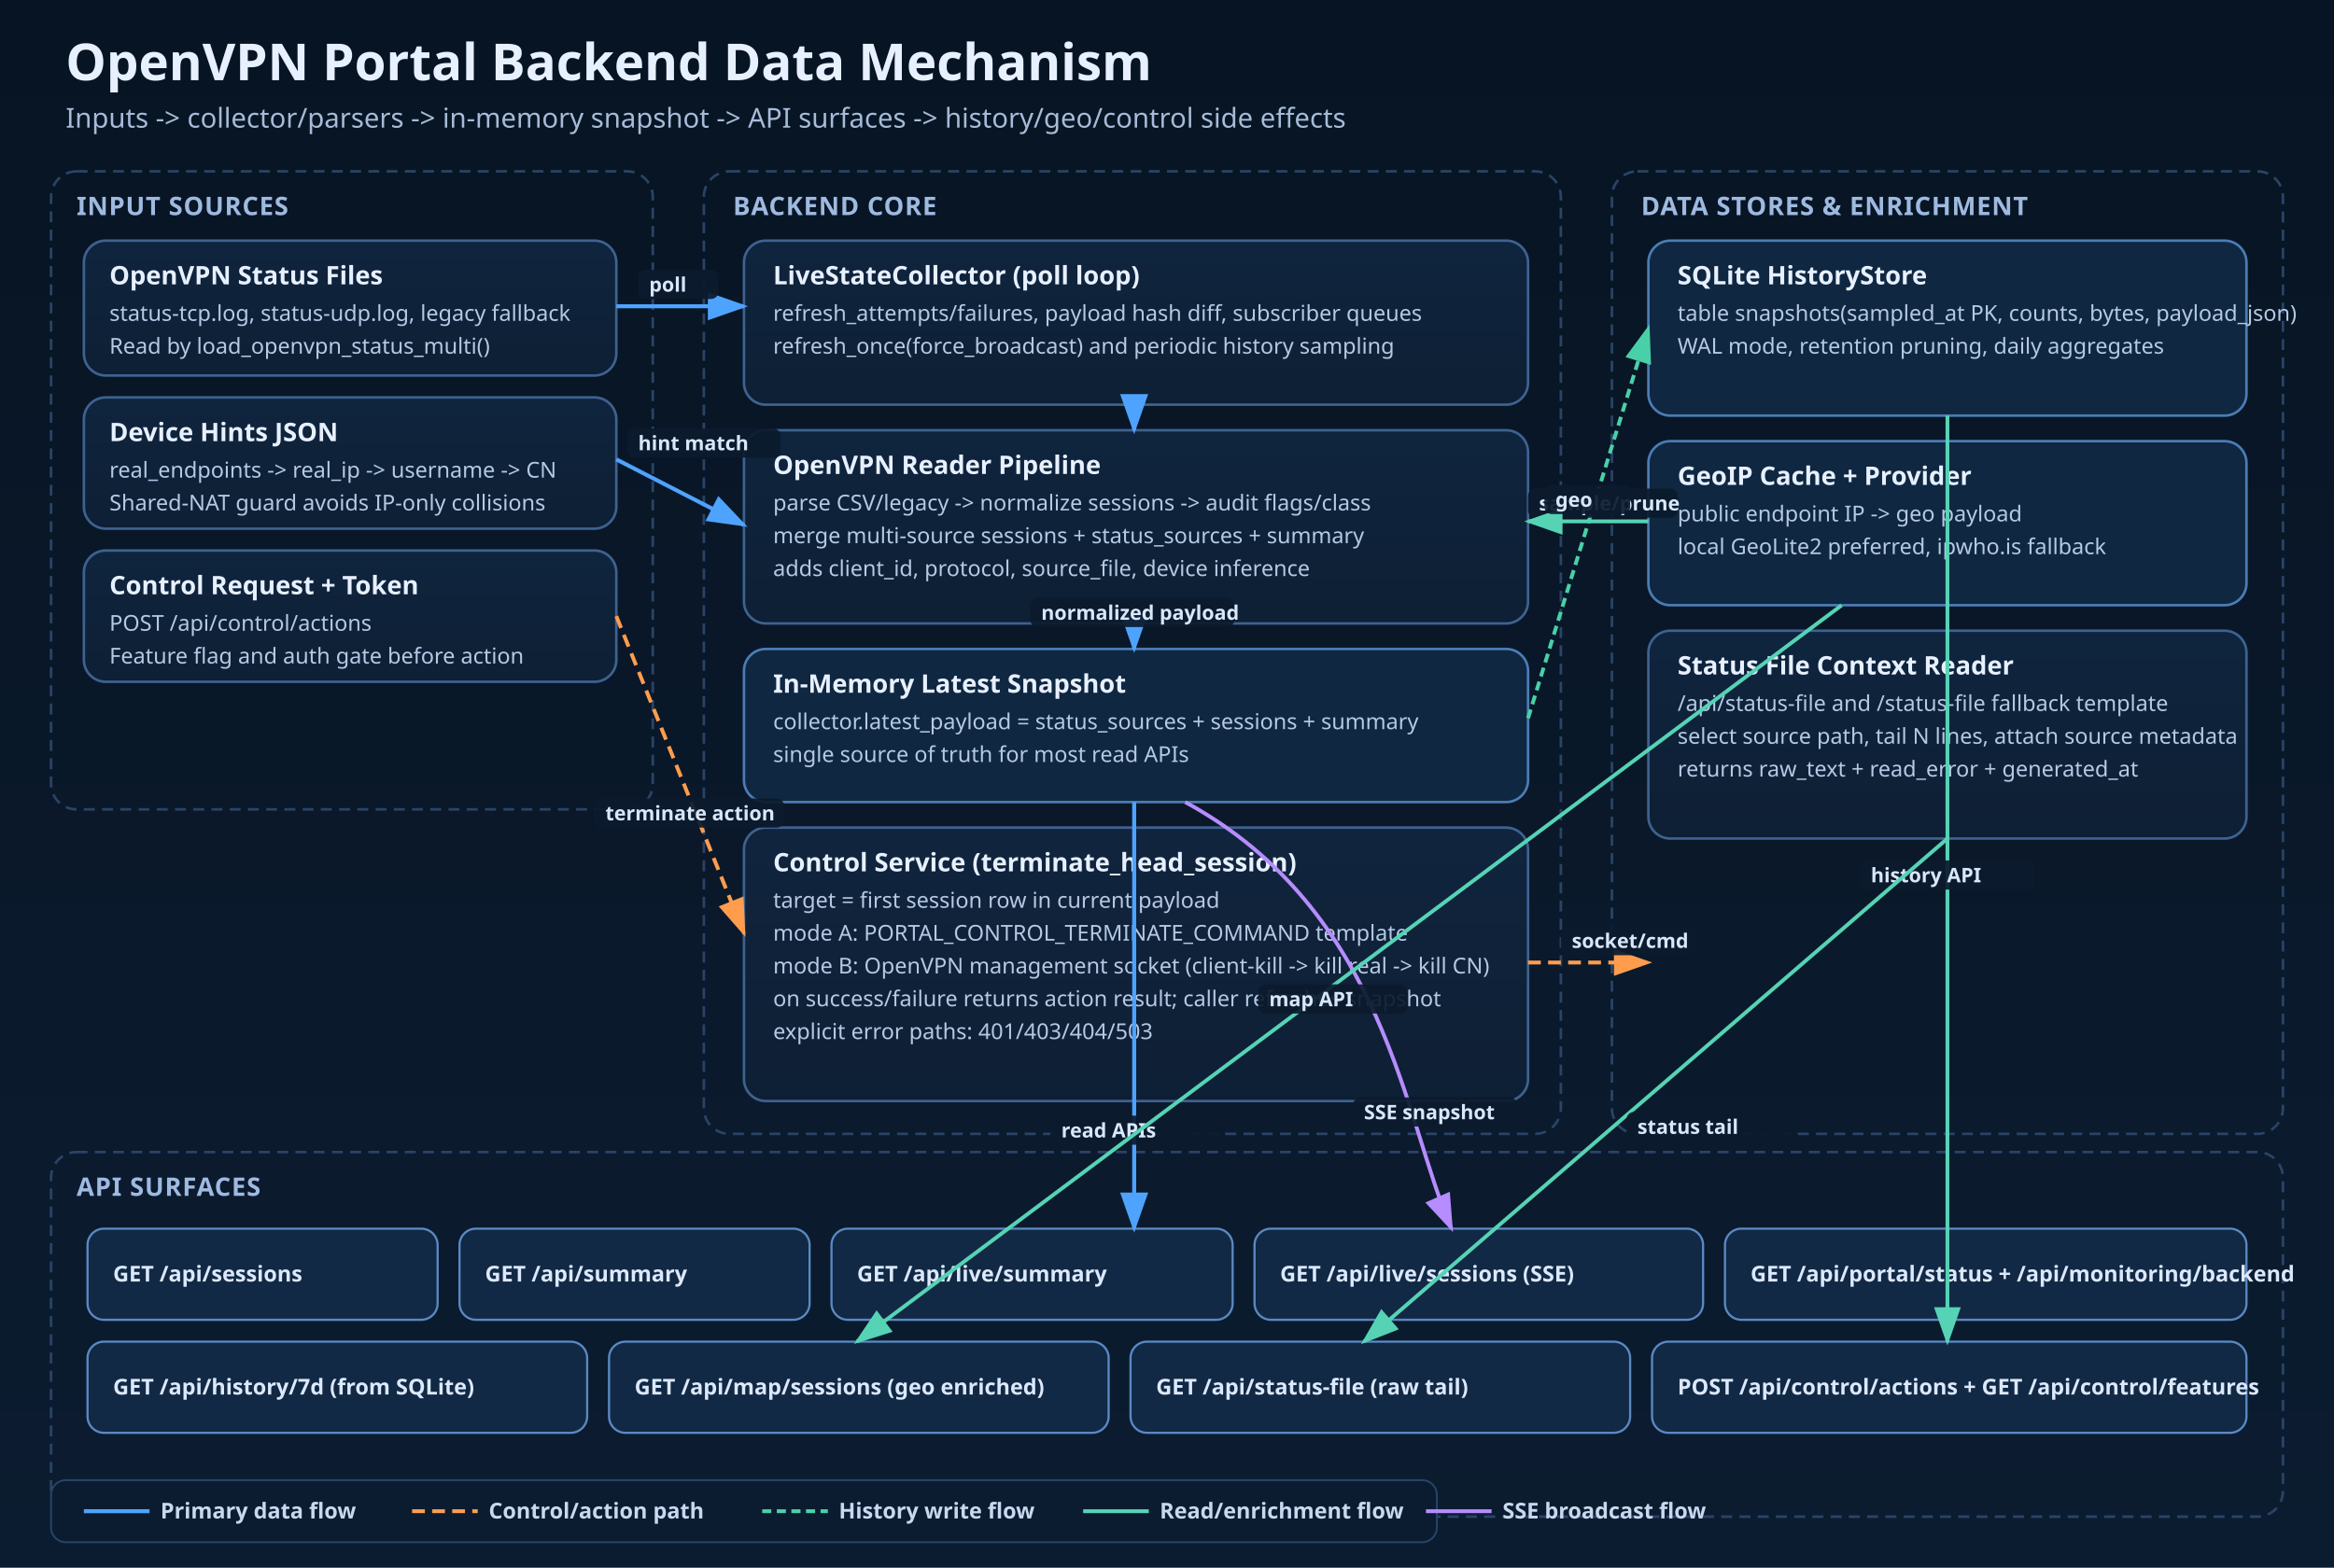
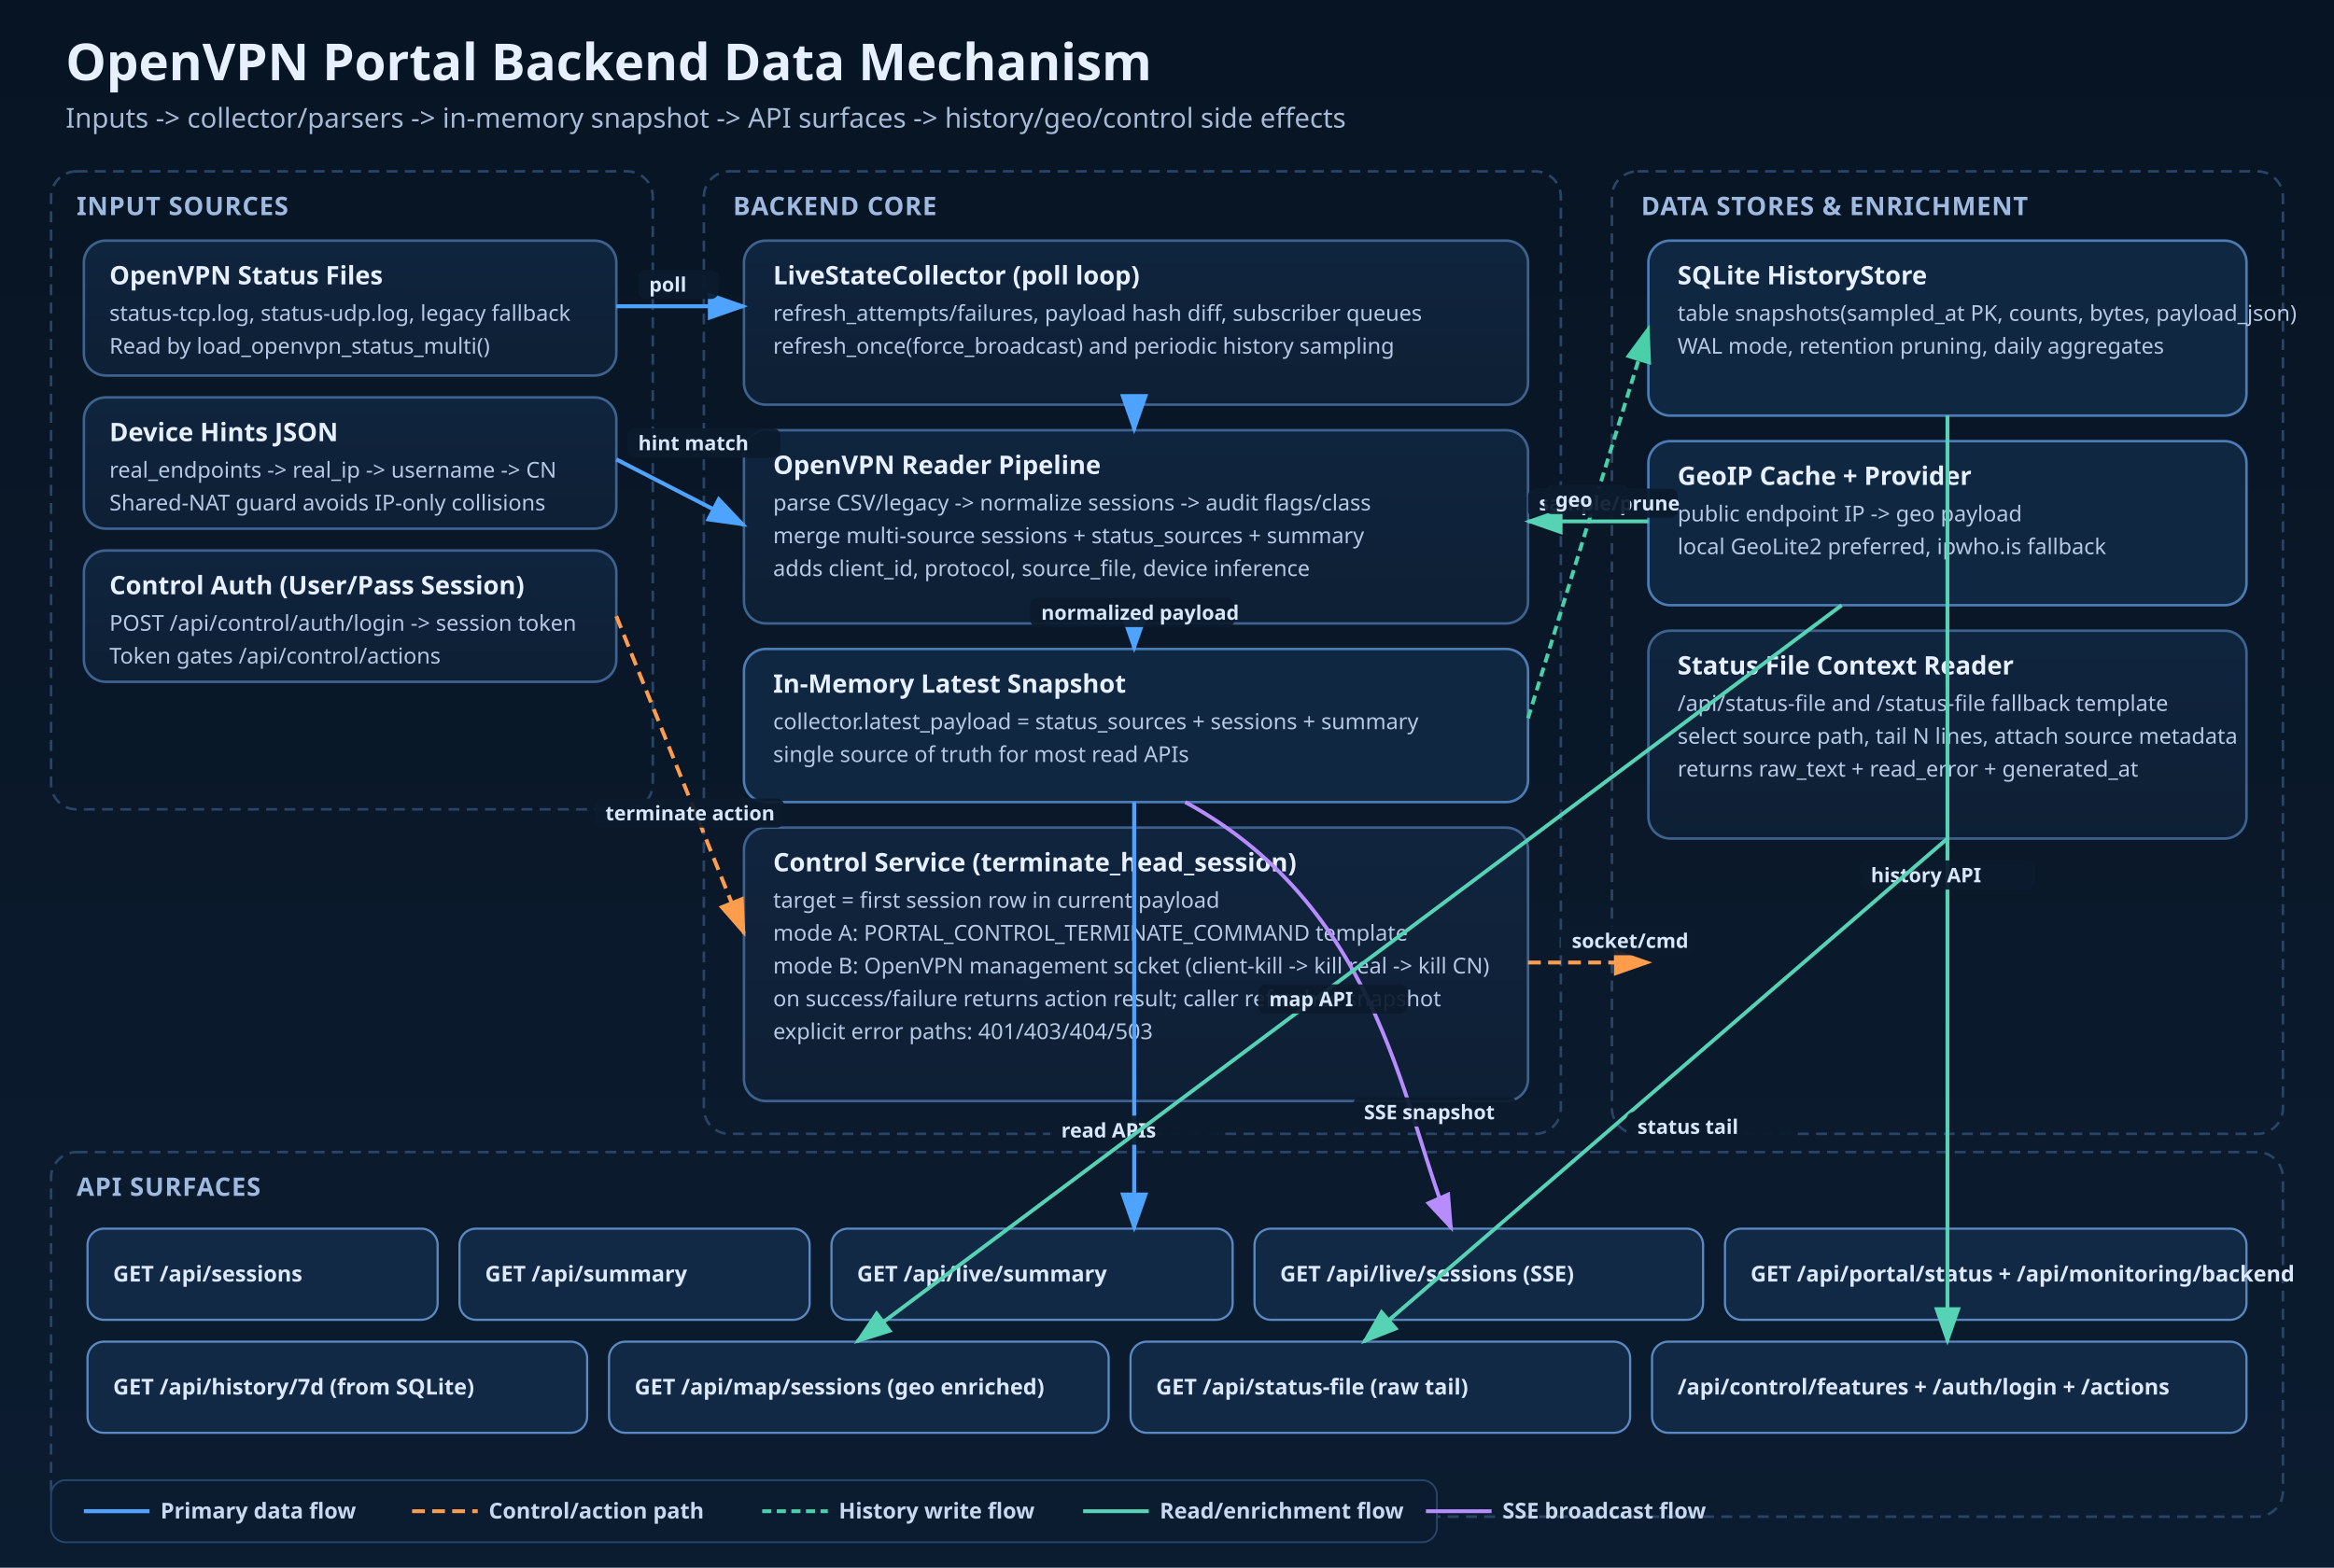
<svg xmlns="http://www.w3.org/2000/svg" viewBox="0 0 1280 860" role="img" aria-labelledby="title desc">
  <defs>
    <linearGradient id="bg" x1="0" y1="0" x2="0" y2="1">
      <stop offset="0%" stop-color="#071423" />
      <stop offset="100%" stop-color="#0c1c30" />
    </linearGradient>
    <linearGradient id="panel" x1="0" y1="0" x2="0" y2="1">
      <stop offset="0%" stop-color="#10253f" stop-opacity="0.95" />
      <stop offset="100%" stop-color="#0e2035" stop-opacity="0.95" />
    </linearGradient>
    <style>
      .title { font: 700 28px "Avenir Next", "Segoe UI", sans-serif; fill: #e7f0ff; }
      .subtitle { font: 500 15px "Avenir Next", "Segoe UI", sans-serif; fill: #a7bbd8; }
      .group { fill: none; stroke: #2a4466; stroke-width: 1.4; stroke-dasharray: 6 4; }
      .groupLabel { font: 700 14px "Avenir Next", "Segoe UI", sans-serif; fill: #9fbae0; letter-spacing: 0.03em; }
      .node { fill: url(#panel); stroke: #3e628f; stroke-width: 1.4; rx: 12; }
      .nodeTitle { font: 700 14px "Avenir Next", "Segoe UI", sans-serif; fill: #e7f0ff; }
      .nodeBody { font: 500 12px "Avenir Next", "Segoe UI", sans-serif; fill: #b6c9e4; }
      .store { fill: #0f2740; stroke: #4b7cb4; stroke-width: 1.4; }
      .api { fill: #112944; stroke: #5a89c2; stroke-width: 1.2; rx: 9; }
      .apiText { font: 600 12px "Avenir Next", "Segoe UI", sans-serif; fill: #dce8fb; }
      .legendText { font: 600 12px "Avenir Next", "Segoe UI", sans-serif; fill: #c8d9ef; }
      .arrowData { stroke: #4ea3ff; stroke-width: 2.2; fill: none; }
      .arrowControl { stroke: #ff9d4d; stroke-width: 2.1; fill: none; stroke-dasharray: 7 4; }
      .arrowWrite { stroke: #4ad0a8; stroke-width: 2.1; fill: none; stroke-dasharray: 5 3; }
      .arrowRead { stroke: #56d3b5; stroke-width: 2.1; fill: none; }
      .arrowSse { stroke: #b68cff; stroke-width: 2.1; fill: none; }
      .labelBg { fill: #0b1a2d; opacity: 0.92; rx: 4; }
      .labelText { font: 600 11px "Avenir Next", "Segoe UI", sans-serif; fill: #d9e7fa; }
    </style>
    <marker id="arrowBlue" markerWidth="10" markerHeight="7" refX="9" refY="3.5" orient="auto">
      <polygon points="0 0, 10 3.5, 0 7" fill="#4ea3ff" />
    </marker>
    <marker id="arrowOrange" markerWidth="10" markerHeight="7" refX="9" refY="3.5" orient="auto">
      <polygon points="0 0, 10 3.5, 0 7" fill="#ff9d4d" />
    </marker>
    <marker id="arrowGreen" markerWidth="10" markerHeight="7" refX="9" refY="3.5" orient="auto">
      <polygon points="0 0, 10 3.5, 0 7" fill="#4ad0a8" />
    </marker>
    <marker id="arrowMint" markerWidth="10" markerHeight="7" refX="9" refY="3.5" orient="auto">
      <polygon points="0 0, 10 3.5, 0 7" fill="#56d3b5" />
    </marker>
    <marker id="arrowPurple" markerWidth="10" markerHeight="7" refX="9" refY="3.5" orient="auto">
      <polygon points="0 0, 10 3.5, 0 7" fill="#b68cff" />
    </marker>
  </defs>
  <rect x="0" y="0" width="1280" height="860" fill="url(#bg)" />
  <text class="title" x="36" y="44">OpenVPN Portal Backend Data Mechanism</text>
  <text class="subtitle" x="36" y="70">Inputs -&gt; collector/parsers -&gt; in-memory snapshot -&gt; API surfaces -&gt; history/geo/control side effects</text>
  <rect class="group" x="28" y="94" width="330" height="350" rx="14" />
  <text class="groupLabel" x="42" y="118">INPUT SOURCES</text>
  <rect class="node" x="46" y="132" width="292" height="74" />
  <text class="nodeTitle" x="60" y="156">OpenVPN Status Files</text>
  <text class="nodeBody" x="60" y="176">status-tcp.log, status-udp.log, legacy fallback</text>
  <text class="nodeBody" x="60" y="194">Read by load_openvpn_status_multi()</text>
  <rect class="node" x="46" y="218" width="292" height="72" />
  <text class="nodeTitle" x="60" y="242">Device Hints JSON</text>
  <text class="nodeBody" x="60" y="262">real_endpoints -&gt; real_ip -&gt; username -&gt; CN</text>
  <text class="nodeBody" x="60" y="280">Shared-NAT guard avoids IP-only collisions</text>
  <rect class="node" x="46" y="302" width="292" height="72" />
-   <text class="nodeTitle" x="60" y="326">Control Request + Token</text>
-   <text class="nodeBody" x="60" y="346">POST /api/control/actions</text>
-   <text class="nodeBody" x="60" y="364">Feature flag and auth gate before action</text>
+   <text class="nodeTitle" x="60" y="326">Control Auth (User/Pass Session)</text>
+   <text class="nodeBody" x="60" y="346">POST /api/control/auth/login -&gt; session token</text>
+   <text class="nodeBody" x="60" y="364">Token gates /api/control/actions</text>
  <rect class="group" x="386" y="94" width="470" height="528" rx="14" />
  <text class="groupLabel" x="402" y="118">BACKEND CORE</text>
  <rect class="node" x="408" y="132" width="430" height="90" />
  <text class="nodeTitle" x="424" y="156">LiveStateCollector (poll loop)</text>
  <text class="nodeBody" x="424" y="176">refresh_attempts/failures, payload hash diff, subscriber queues</text>
  <text class="nodeBody" x="424" y="194">refresh_once(force_broadcast) and periodic history sampling</text>
  <rect class="node" x="408" y="236" width="430" height="106" />
  <text class="nodeTitle" x="424" y="260">OpenVPN Reader Pipeline</text>
  <text class="nodeBody" x="424" y="280">parse CSV/legacy -&gt; normalize sessions -&gt; audit flags/class</text>
  <text class="nodeBody" x="424" y="298">merge multi-source sessions + status_sources + summary</text>
  <text class="nodeBody" x="424" y="316">adds client_id, protocol, source_file, device inference</text>
  <rect class="store" x="408" y="356" width="430" height="84" rx="12" />
  <text class="nodeTitle" x="424" y="380">In-Memory Latest Snapshot</text>
  <text class="nodeBody" x="424" y="400">collector.latest_payload = status_sources + sessions + summary</text>
  <text class="nodeBody" x="424" y="418">single source of truth for most read APIs</text>
  <rect class="node" x="408" y="454" width="430" height="150" />
  <text class="nodeTitle" x="424" y="478">Control Service (terminate_head_session)</text>
  <text class="nodeBody" x="424" y="498">target = first session row in current payload</text>
  <text class="nodeBody" x="424" y="516">mode A: PORTAL_CONTROL_TERMINATE_COMMAND template</text>
  <text class="nodeBody" x="424" y="534">mode B: OpenVPN management socket (client-kill -&gt; kill real -&gt; kill CN)</text>
  <text class="nodeBody" x="424" y="552">on success/failure returns action result; caller refreshes snapshot</text>
  <text class="nodeBody" x="424" y="570">explicit error paths: 401/403/404/503</text>
  <rect class="group" x="884" y="94" width="368" height="528" rx="14" />
  <text class="groupLabel" x="900" y="118">DATA STORES &amp; ENRICHMENT</text>
  <rect class="store" x="904" y="132" width="328" height="96" rx="12" />
  <text class="nodeTitle" x="920" y="156">SQLite HistoryStore</text>
  <text class="nodeBody" x="920" y="176">table snapshots(sampled_at PK, counts, bytes, payload_json)</text>
  <text class="nodeBody" x="920" y="194">WAL mode, retention pruning, daily aggregates</text>
  <rect class="store" x="904" y="242" width="328" height="90" rx="12" />
  <text class="nodeTitle" x="920" y="266">GeoIP Cache + Provider</text>
  <text class="nodeBody" x="920" y="286">public endpoint IP -&gt; geo payload</text>
  <text class="nodeBody" x="920" y="304">local GeoLite2 preferred, ipwho.is fallback</text>
  <rect class="node" x="904" y="346" width="328" height="114" />
  <text class="nodeTitle" x="920" y="370">Status File Context Reader</text>
  <text class="nodeBody" x="920" y="390">/api/status-file and /status-file fallback template</text>
  <text class="nodeBody" x="920" y="408">select source path, tail N lines, attach source metadata</text>
  <text class="nodeBody" x="920" y="426">returns raw_text + read_error + generated_at</text>
  <rect class="group" x="28" y="632" width="1224" height="200" rx="14" />
  <text class="groupLabel" x="42" y="656">API SURFACES</text>
  <rect class="api" x="48" y="674" width="192" height="50" />
  <text class="apiText" x="62" y="703">GET /api/sessions</text>
  <rect class="api" x="252" y="674" width="192" height="50" />
  <text class="apiText" x="266" y="703">GET /api/summary</text>
  <rect class="api" x="456" y="674" width="220" height="50" />
  <text class="apiText" x="470" y="703">GET /api/live/summary</text>
  <rect class="api" x="688" y="674" width="246" height="50" />
  <text class="apiText" x="702" y="703">GET /api/live/sessions (SSE)</text>
  <rect class="api" x="946" y="674" width="286" height="50" />
  <text class="apiText" x="960" y="703">GET /api/portal/status + /api/monitoring/backend</text>
  <rect class="api" x="48" y="736" width="274" height="50" />
  <text class="apiText" x="62" y="765">GET /api/history/7d (from SQLite)</text>
  <rect class="api" x="334" y="736" width="274" height="50" />
  <text class="apiText" x="348" y="765">GET /api/map/sessions (geo enriched)</text>
  <rect class="api" x="620" y="736" width="274" height="50" />
  <text class="apiText" x="634" y="765">GET /api/status-file (raw tail)</text>
  <rect class="api" x="906" y="736" width="326" height="50" />
-   <text class="apiText" x="920" y="765">POST /api/control/actions + GET /api/control/features</text>
+   <text class="apiText" x="920" y="765">/api/control/features + /auth/login + /actions</text>
  <path class="arrowData" d="M338 168 L408 168" marker-end="url(#arrowBlue)" />
  <rect class="labelBg" x="350" y="148" width="44" height="16" />
  <text class="labelText" x="356" y="160">poll</text>
  <path class="arrowData" d="M338 252 L408 288" marker-end="url(#arrowBlue)" />
  <rect class="labelBg" x="344" y="235" width="84" height="16" />
  <text class="labelText" x="350" y="247">hint match</text>
  <path class="arrowData" d="M622 222 L622 236" marker-end="url(#arrowBlue)" />
  <path class="arrowData" d="M622 342 L622 356" marker-end="url(#arrowBlue)" />
  <rect class="labelBg" x="565" y="328" width="112" height="16" />
  <text class="labelText" x="571" y="340">normalized payload</text>
  <path class="arrowWrite" d="M838 394 L904 180" marker-end="url(#arrowGreen)" />
  <rect class="labelBg" x="838" y="268" width="82" height="16" />
  <text class="labelText" x="844" y="280">sample/prune</text>
  <path class="arrowRead" d="M904 286 L838 286" marker-end="url(#arrowMint)" />
  <rect class="labelBg" x="847" y="266" width="47" height="16" />
  <text class="labelText" x="853" y="278">geo</text>
  <path class="arrowControl" d="M338 338 L408 512" marker-end="url(#arrowOrange)" />
  <rect class="labelBg" x="326" y="438" width="104" height="16" />
  <text class="labelText" x="332" y="450">terminate action</text>
  <path class="arrowControl" d="M838 528 C 896 528, 896 528, 904 528" marker-end="url(#arrowOrange)" />
  <rect class="labelBg" x="856" y="508" width="74" height="16" />
  <text class="labelText" x="862" y="520">socket/cmd</text>
  <path class="arrowData" d="M622 440 L622 674" marker-end="url(#arrowBlue)" />
  <rect class="labelBg" x="576" y="612" width="92" height="16" />
  <text class="labelText" x="582" y="624">read APIs</text>
  <path class="arrowSse" d="M650 440 C 760 500, 770 615, 796 674" marker-end="url(#arrowPurple)" />
  <rect class="labelBg" x="742" y="602" width="90" height="16" />
  <text class="labelText" x="748" y="614">SSE snapshot</text>
  <path class="arrowRead" d="M1068 228 L1068 736" marker-end="url(#arrowMint)" />
  <rect class="labelBg" x="1020" y="472" width="96" height="16" />
  <text class="labelText" x="1026" y="484">history API</text>
  <path class="arrowRead" d="M1010 332 L470 736" marker-end="url(#arrowMint)" />
  <rect class="labelBg" x="690" y="540" width="82" height="16" />
  <text class="labelText" x="696" y="552">map API</text>
  <path class="arrowRead" d="M1068 460 L748 736" marker-end="url(#arrowMint)" />
  <rect class="labelBg" x="892" y="610" width="90" height="16" />
  <text class="labelText" x="898" y="622">status tail</text>
  <rect x="28" y="812" width="760" height="34" rx="8" fill="#0b1c31" stroke="#26456b" />
  <line x1="46" y1="829" x2="82" y2="829" class="arrowData" />
  <text class="legendText" x="88" y="833">Primary data flow</text>
  <line x1="226" y1="829" x2="262" y2="829" class="arrowControl" />
  <text class="legendText" x="268" y="833">Control/action path</text>
  <line x1="418" y1="829" x2="454" y2="829" class="arrowWrite" />
  <text class="legendText" x="460" y="833">History write flow</text>
  <line x1="594" y1="829" x2="630" y2="829" class="arrowRead" />
  <text class="legendText" x="636" y="833">Read/enrichment flow</text>
  <line x1="782" y1="829" x2="818" y2="829" class="arrowSse" />
  <text class="legendText" x="824" y="833">SSE broadcast flow</text>
</svg>
